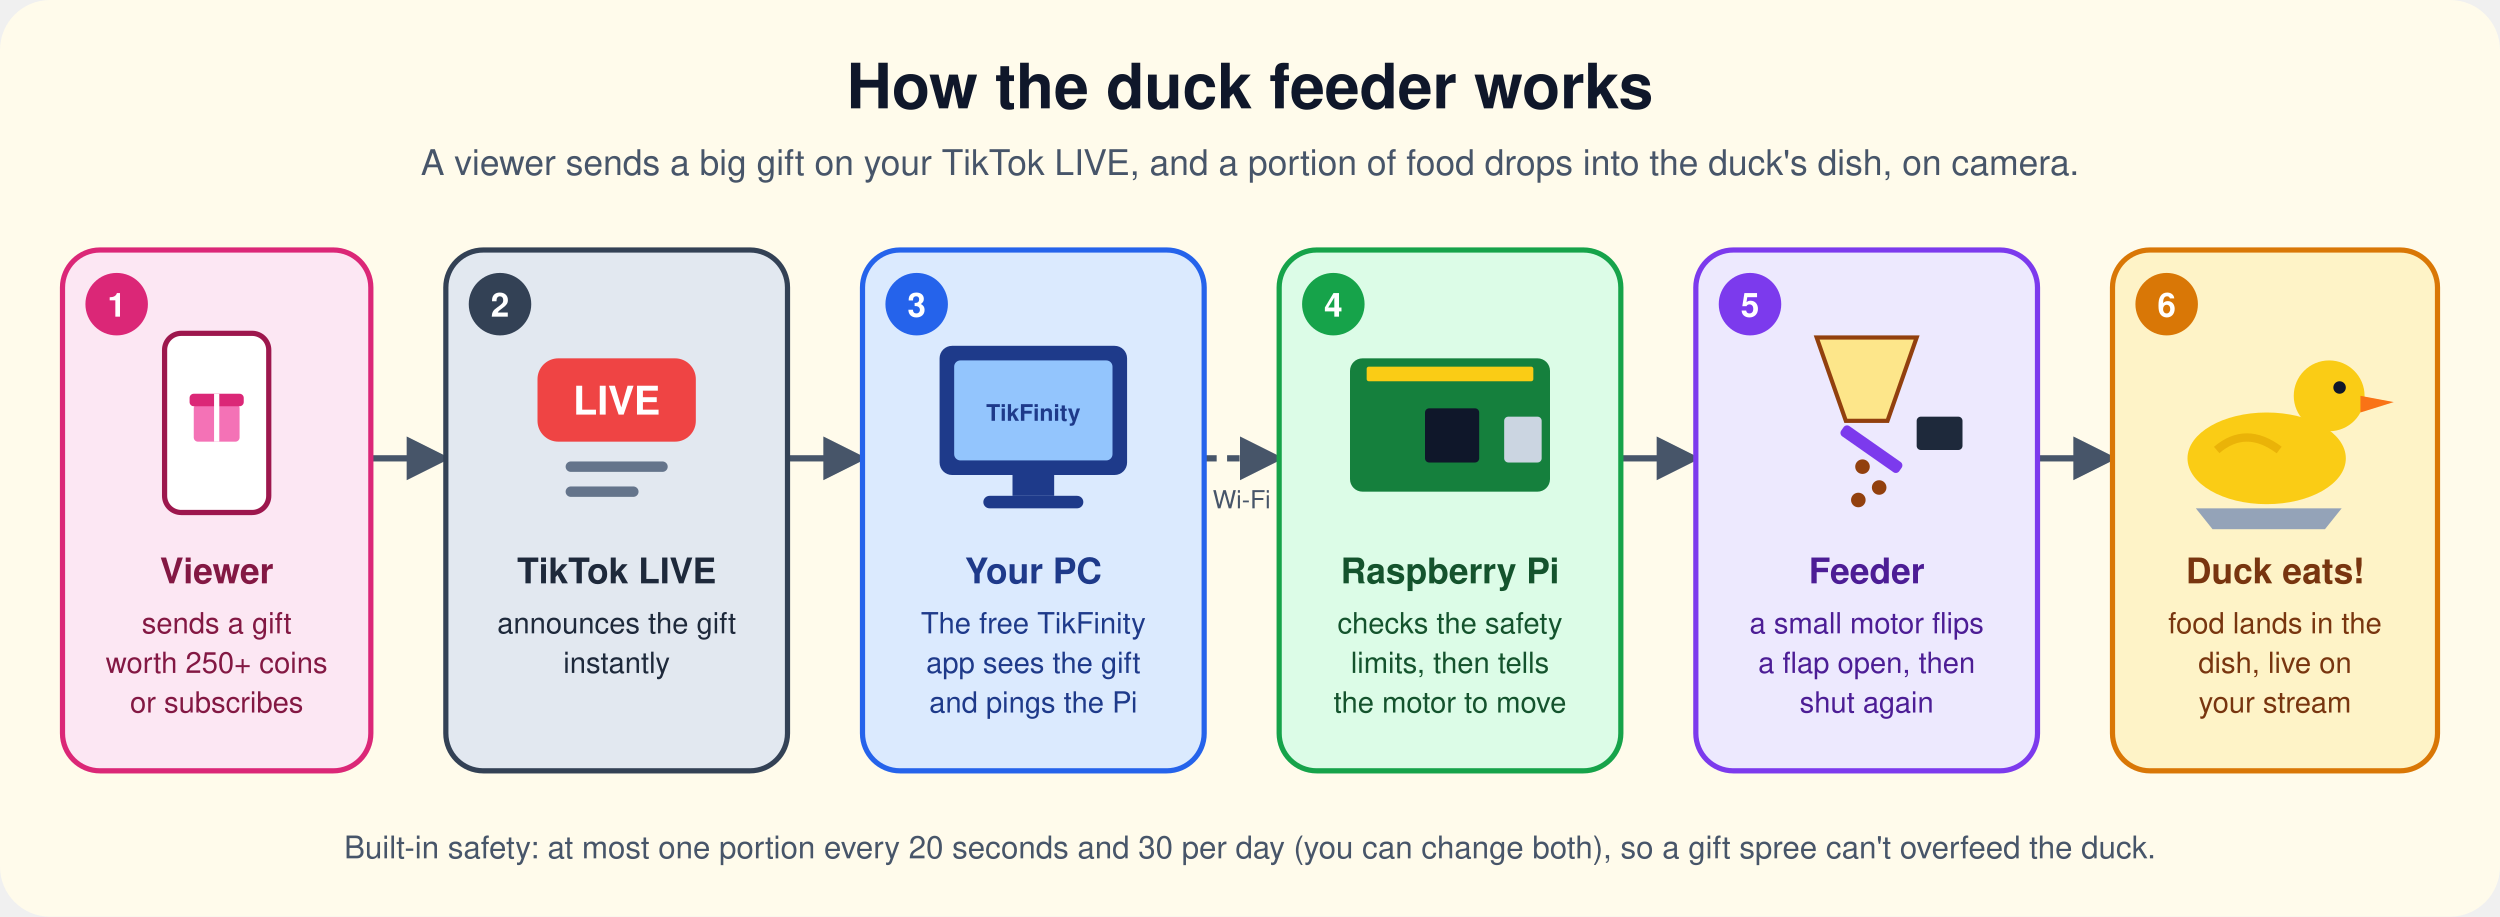
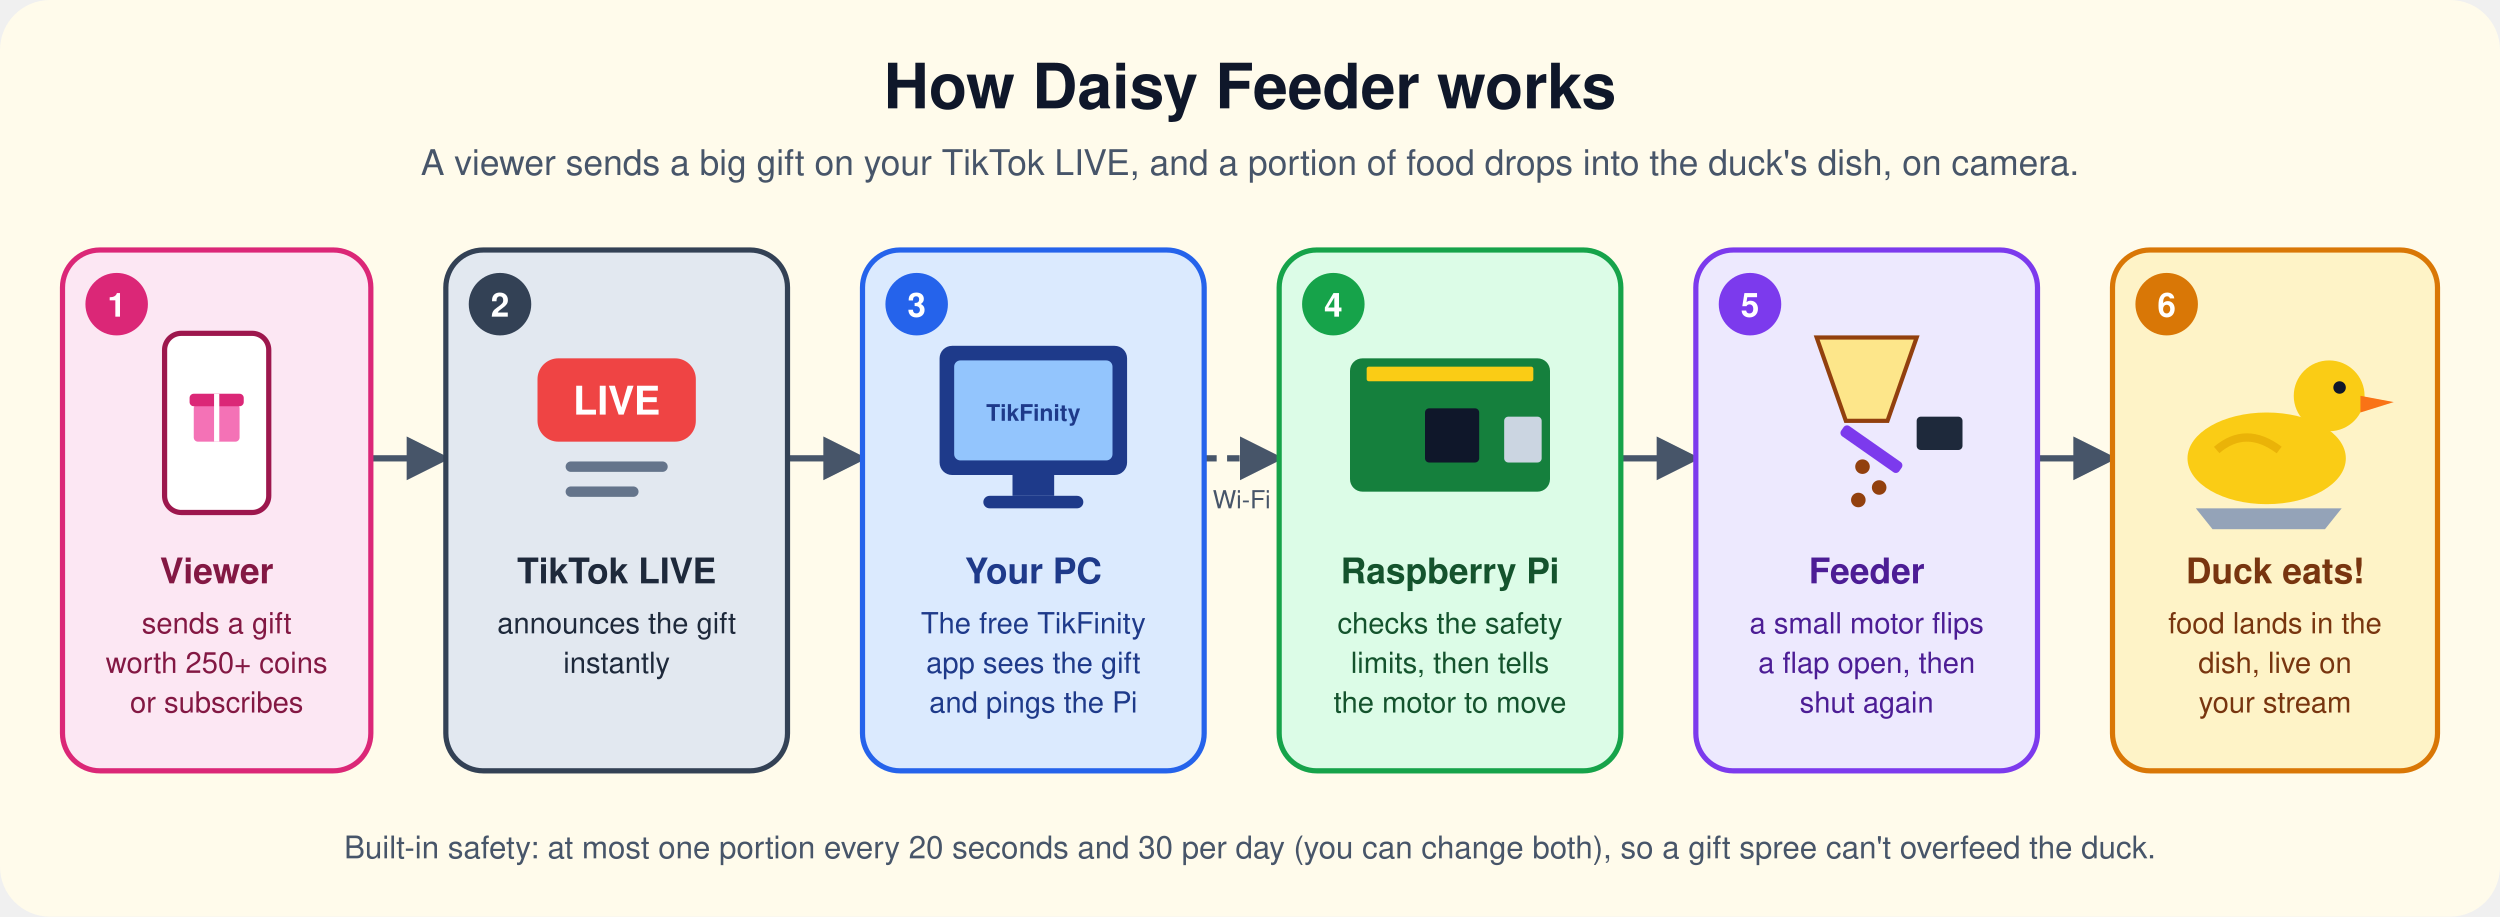
<svg xmlns="http://www.w3.org/2000/svg" viewBox="0 0 1200 440" font-family="Helvetica, Arial, sans-serif">
  <defs>
    <marker id="ar" viewBox="0 0 10 10" refX="8" refY="5" markerWidth="7" markerHeight="7" orient="auto">
      <path d="M0,0 L10,5 L0,10 z" fill="#475569" />
    </marker>
  </defs>
  <rect width="1200" height="440" rx="24" fill="#fffbeb" />
-   <text x="600" y="52" text-anchor="middle" font-size="30" font-weight="700" fill="#0f172a">How the duck feeder works</text>
+   <text x="600" y="52" text-anchor="middle" font-size="30" font-weight="700" fill="#0f172a">How Daisy Feeder works</text>
  <text x="600" y="84" text-anchor="middle" font-size="17" fill="#475569">A viewer sends a big gift on your TikTok LIVE, and a portion of food drops into the duck's dish, on camera.</text>
  <g stroke="#475569" stroke-width="3" fill="none" marker-end="url(#ar)">
    <line x1="178" y1="220" x2="212" y2="220" />
    <line x1="378" y1="220" x2="412" y2="220" />
    <line x1="578" y1="220" x2="612" y2="220" stroke-dasharray="6 5" />
    <line x1="778" y1="220" x2="812" y2="220" />
    <line x1="978" y1="220" x2="1012" y2="220" />
  </g>
  <text x="596" y="244" text-anchor="middle" font-size="12" fill="#475569">Wi-Fi</text>
  <g transform="translate(30,120)">
    <rect width="148" height="250" rx="18" fill="#fce7f3" stroke="#db2777" stroke-width="2.5" />
    <circle cx="26" cy="26" r="15" fill="#db2777" />
    <text x="26" y="32" text-anchor="middle" font-size="16" font-weight="700" fill="#fff">1</text>
    <rect x="49" y="40" width="50" height="86" rx="8" fill="#fff" stroke="#9d174d" stroke-width="2.5" />
    <rect x="63" y="74" width="22" height="18" rx="2" fill="#f472b6" />
    <rect x="61" y="69" width="26" height="6" rx="2" fill="#db2777" />
    <line x1="74" y1="69" x2="74" y2="92" stroke="#fff" stroke-width="2.5" />
    <text x="74" y="160" text-anchor="middle" font-size="17" font-weight="700" fill="#831843">Viewer</text>
    <text x="74" y="184" text-anchor="middle" font-size="14" fill="#831843">sends a gift</text>
    <text x="74" y="203" text-anchor="middle" font-size="14" fill="#831843">worth 250+ coins</text>
    <text x="74" y="222" text-anchor="middle" font-size="14" fill="#831843">or subscribes</text>
  </g>
  <g transform="translate(214,120)">
    <rect width="164" height="250" rx="18" fill="#e2e8f0" stroke="#334155" stroke-width="2.5" />
    <circle cx="26" cy="26" r="15" fill="#334155" />
    <text x="26" y="32" text-anchor="middle" font-size="16" font-weight="700" fill="#fff">2</text>
    <rect x="44" y="52" width="76" height="40" rx="10" fill="#ef4444" />
    <text x="82" y="79" text-anchor="middle" font-size="19" font-weight="700" fill="#fff">LIVE</text>
    <path d="M60 104 h44 M60 116 h30" stroke="#64748b" stroke-width="5" stroke-linecap="round" />
    <text x="82" y="160" text-anchor="middle" font-size="17" font-weight="700" fill="#1e293b">TikTok LIVE</text>
    <text x="82" y="184" text-anchor="middle" font-size="14" fill="#1e293b">announces the gift</text>
    <text x="82" y="203" text-anchor="middle" font-size="14" fill="#1e293b">instantly</text>
  </g>
  <g transform="translate(414,120)">
    <rect width="164" height="250" rx="18" fill="#dbeafe" stroke="#2563eb" stroke-width="2.5" />
    <circle cx="26" cy="26" r="15" fill="#2563eb" />
    <text x="26" y="32" text-anchor="middle" font-size="16" font-weight="700" fill="#fff">3</text>
    <rect x="37" y="46" width="90" height="62" rx="6" fill="#1e3a8a" />
    <rect x="44" y="53" width="76" height="48" rx="3" fill="#93c5fd" />
    <text x="82" y="82" text-anchor="middle" font-size="11" font-weight="700" fill="#1e3a8a">TikFinity</text>
    <rect x="72" y="108" width="20" height="10" fill="#1e3a8a" />
    <rect x="58" y="118" width="48" height="6" rx="3" fill="#1e3a8a" />
    <text x="82" y="160" text-anchor="middle" font-size="17" font-weight="700" fill="#1e3a8a">Your PC</text>
    <text x="82" y="184" text-anchor="middle" font-size="14" fill="#1e3a8a">The free TikFinity</text>
    <text x="82" y="203" text-anchor="middle" font-size="14" fill="#1e3a8a">app sees the gift</text>
    <text x="82" y="222" text-anchor="middle" font-size="14" fill="#1e3a8a">and pings the Pi</text>
  </g>
  <g transform="translate(614,120)">
    <rect width="164" height="250" rx="18" fill="#dcfce7" stroke="#16a34a" stroke-width="2.5" />
    <circle cx="26" cy="26" r="15" fill="#16a34a" />
    <text x="26" y="32" text-anchor="middle" font-size="16" font-weight="700" fill="#fff">4</text>
    <rect x="34" y="52" width="96" height="64" rx="6" fill="#15803d" />
    <g fill="#facc15">
      <rect x="42" y="56" width="80" height="7" rx="1" />
    </g>
    <rect x="70" y="76" width="26" height="26" rx="2" fill="#0f172a" />
    <rect x="108" y="80" width="18" height="22" rx="2" fill="#cbd5e1" />
    <text x="82" y="160" text-anchor="middle" font-size="17" font-weight="700" fill="#14532d">Raspberry Pi</text>
    <text x="82" y="184" text-anchor="middle" font-size="14" fill="#14532d">checks the safety</text>
    <text x="82" y="203" text-anchor="middle" font-size="14" fill="#14532d">limits, then tells</text>
    <text x="82" y="222" text-anchor="middle" font-size="14" fill="#14532d">the motor to move</text>
  </g>
  <g transform="translate(814,120)">
    <rect width="164" height="250" rx="18" fill="#ede9fe" stroke="#7c3aed" stroke-width="2.5" />
    <circle cx="26" cy="26" r="15" fill="#7c3aed" />
    <text x="26" y="32" text-anchor="middle" font-size="16" font-weight="700" fill="#fff">5</text>
    <path d="M58 42 h48 l-14 40 h-20 z" fill="#fde68a" stroke="#92400e" stroke-width="2" />
    <rect x="70" y="84" width="34" height="6" rx="2" fill="#7c3aed" transform="rotate(35 72 87)" />
    <rect x="106" y="80" width="22" height="16" rx="2" fill="#1e293b" />
    <circle cx="80" cy="104" r="3.5" fill="#92400e" />
    <circle cx="88" cy="114" r="3.5" fill="#92400e" />
    <circle cx="78" cy="120" r="3.5" fill="#92400e" />
    <text x="82" y="160" text-anchor="middle" font-size="17" font-weight="700" fill="#4c1d95">Feeder</text>
    <text x="82" y="184" text-anchor="middle" font-size="14" fill="#4c1d95">a small motor flips</text>
    <text x="82" y="203" text-anchor="middle" font-size="14" fill="#4c1d95">a flap open, then</text>
    <text x="82" y="222" text-anchor="middle" font-size="14" fill="#4c1d95">shut again</text>
  </g>
  <g transform="translate(1014,120)">
    <rect width="156" height="250" rx="18" fill="#fef3c7" stroke="#d97706" stroke-width="2.5" />
    <circle cx="26" cy="26" r="15" fill="#d97706" />
    <text x="26" y="32" text-anchor="middle" font-size="16" font-weight="700" fill="#fff">6</text>
    <ellipse cx="74" cy="100" rx="38" ry="22" fill="#facc15" />
    <circle cx="104" cy="70" r="17" fill="#facc15" />
    <circle cx="109" cy="66" r="3" fill="#0f172a" />
    <path d="M119 70 l16 3 l-16 5 z" fill="#f97316" />
    <path d="M50 96 q14 -12 30 0" stroke="#eab308" stroke-width="4" fill="none" />
    <path d="M40 124 h70 l-8 10 h-54 z" fill="#94a3b8" />
    <text x="78" y="160" text-anchor="middle" font-size="17" font-weight="700" fill="#78350f">Duck eats!</text>
    <text x="78" y="184" text-anchor="middle" font-size="14" fill="#78350f">food lands in the</text>
    <text x="78" y="203" text-anchor="middle" font-size="14" fill="#78350f">dish, live on</text>
    <text x="78" y="222" text-anchor="middle" font-size="14" fill="#78350f">your stream</text>
  </g>
  <text x="600" y="412" text-anchor="middle" font-size="15" fill="#475569">Built-in safety: at most one portion every 20 seconds and 30 per day (you can change both), so a gift spree can't overfeed the duck.</text>
</svg>
